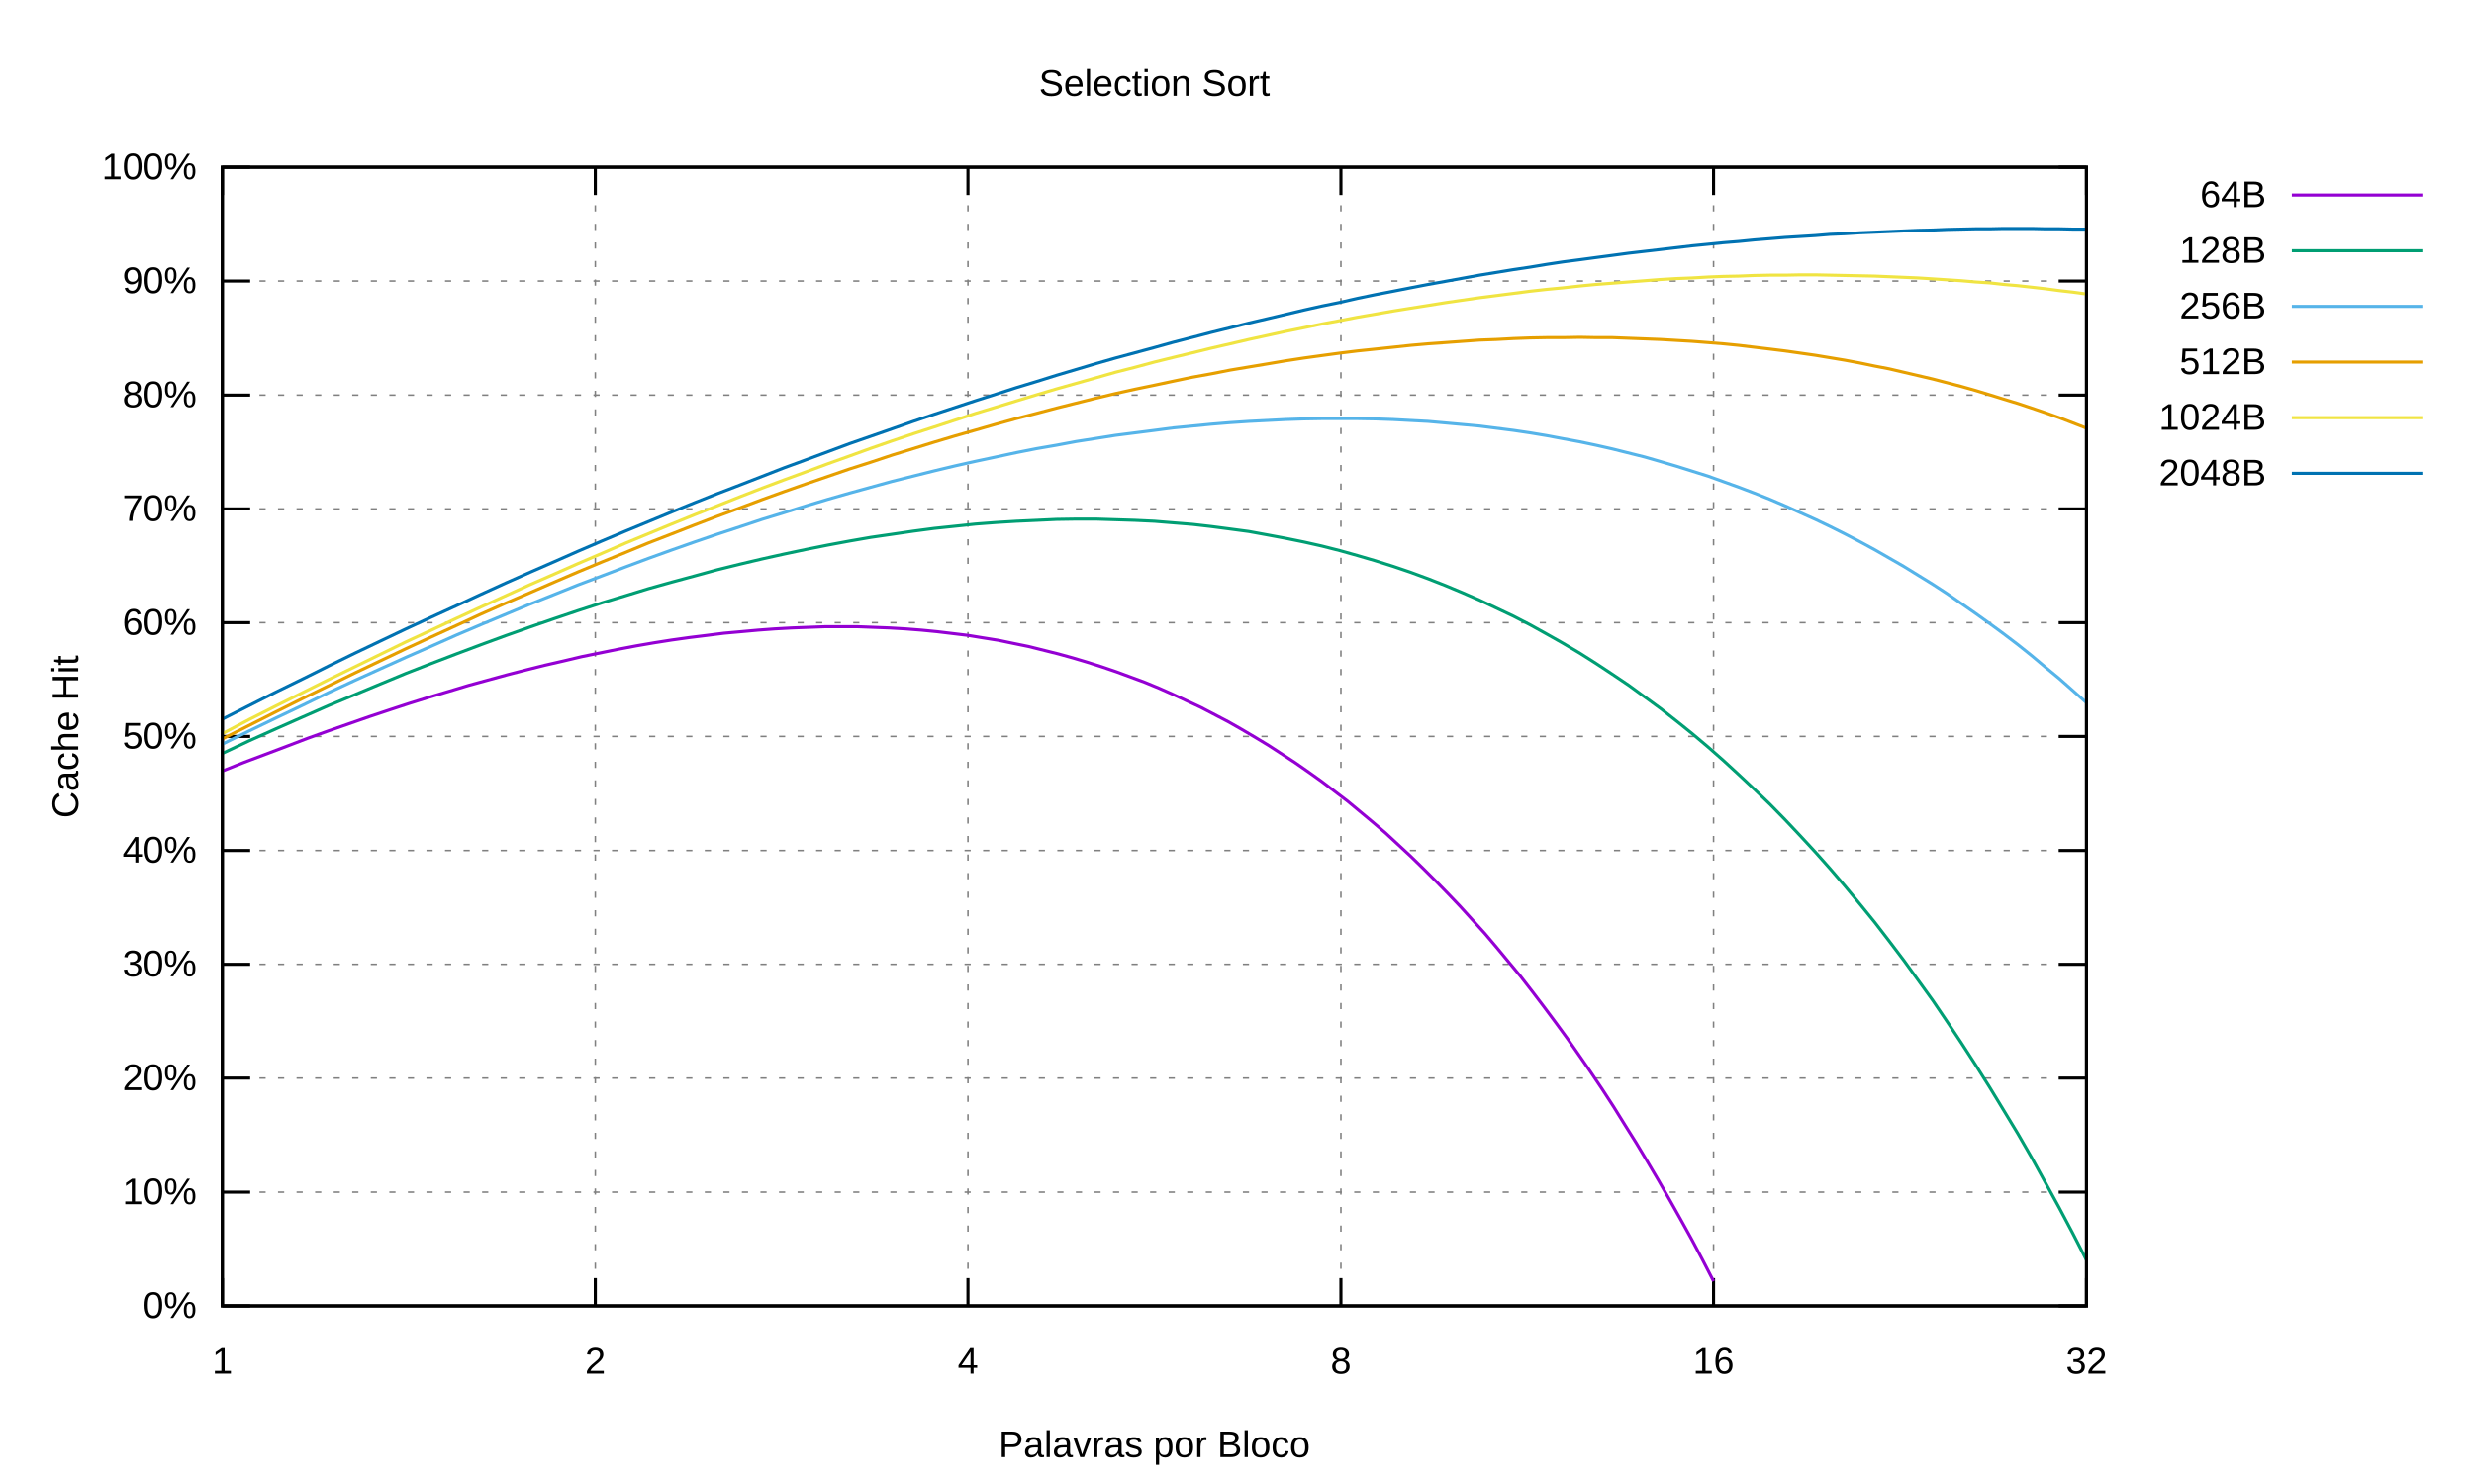
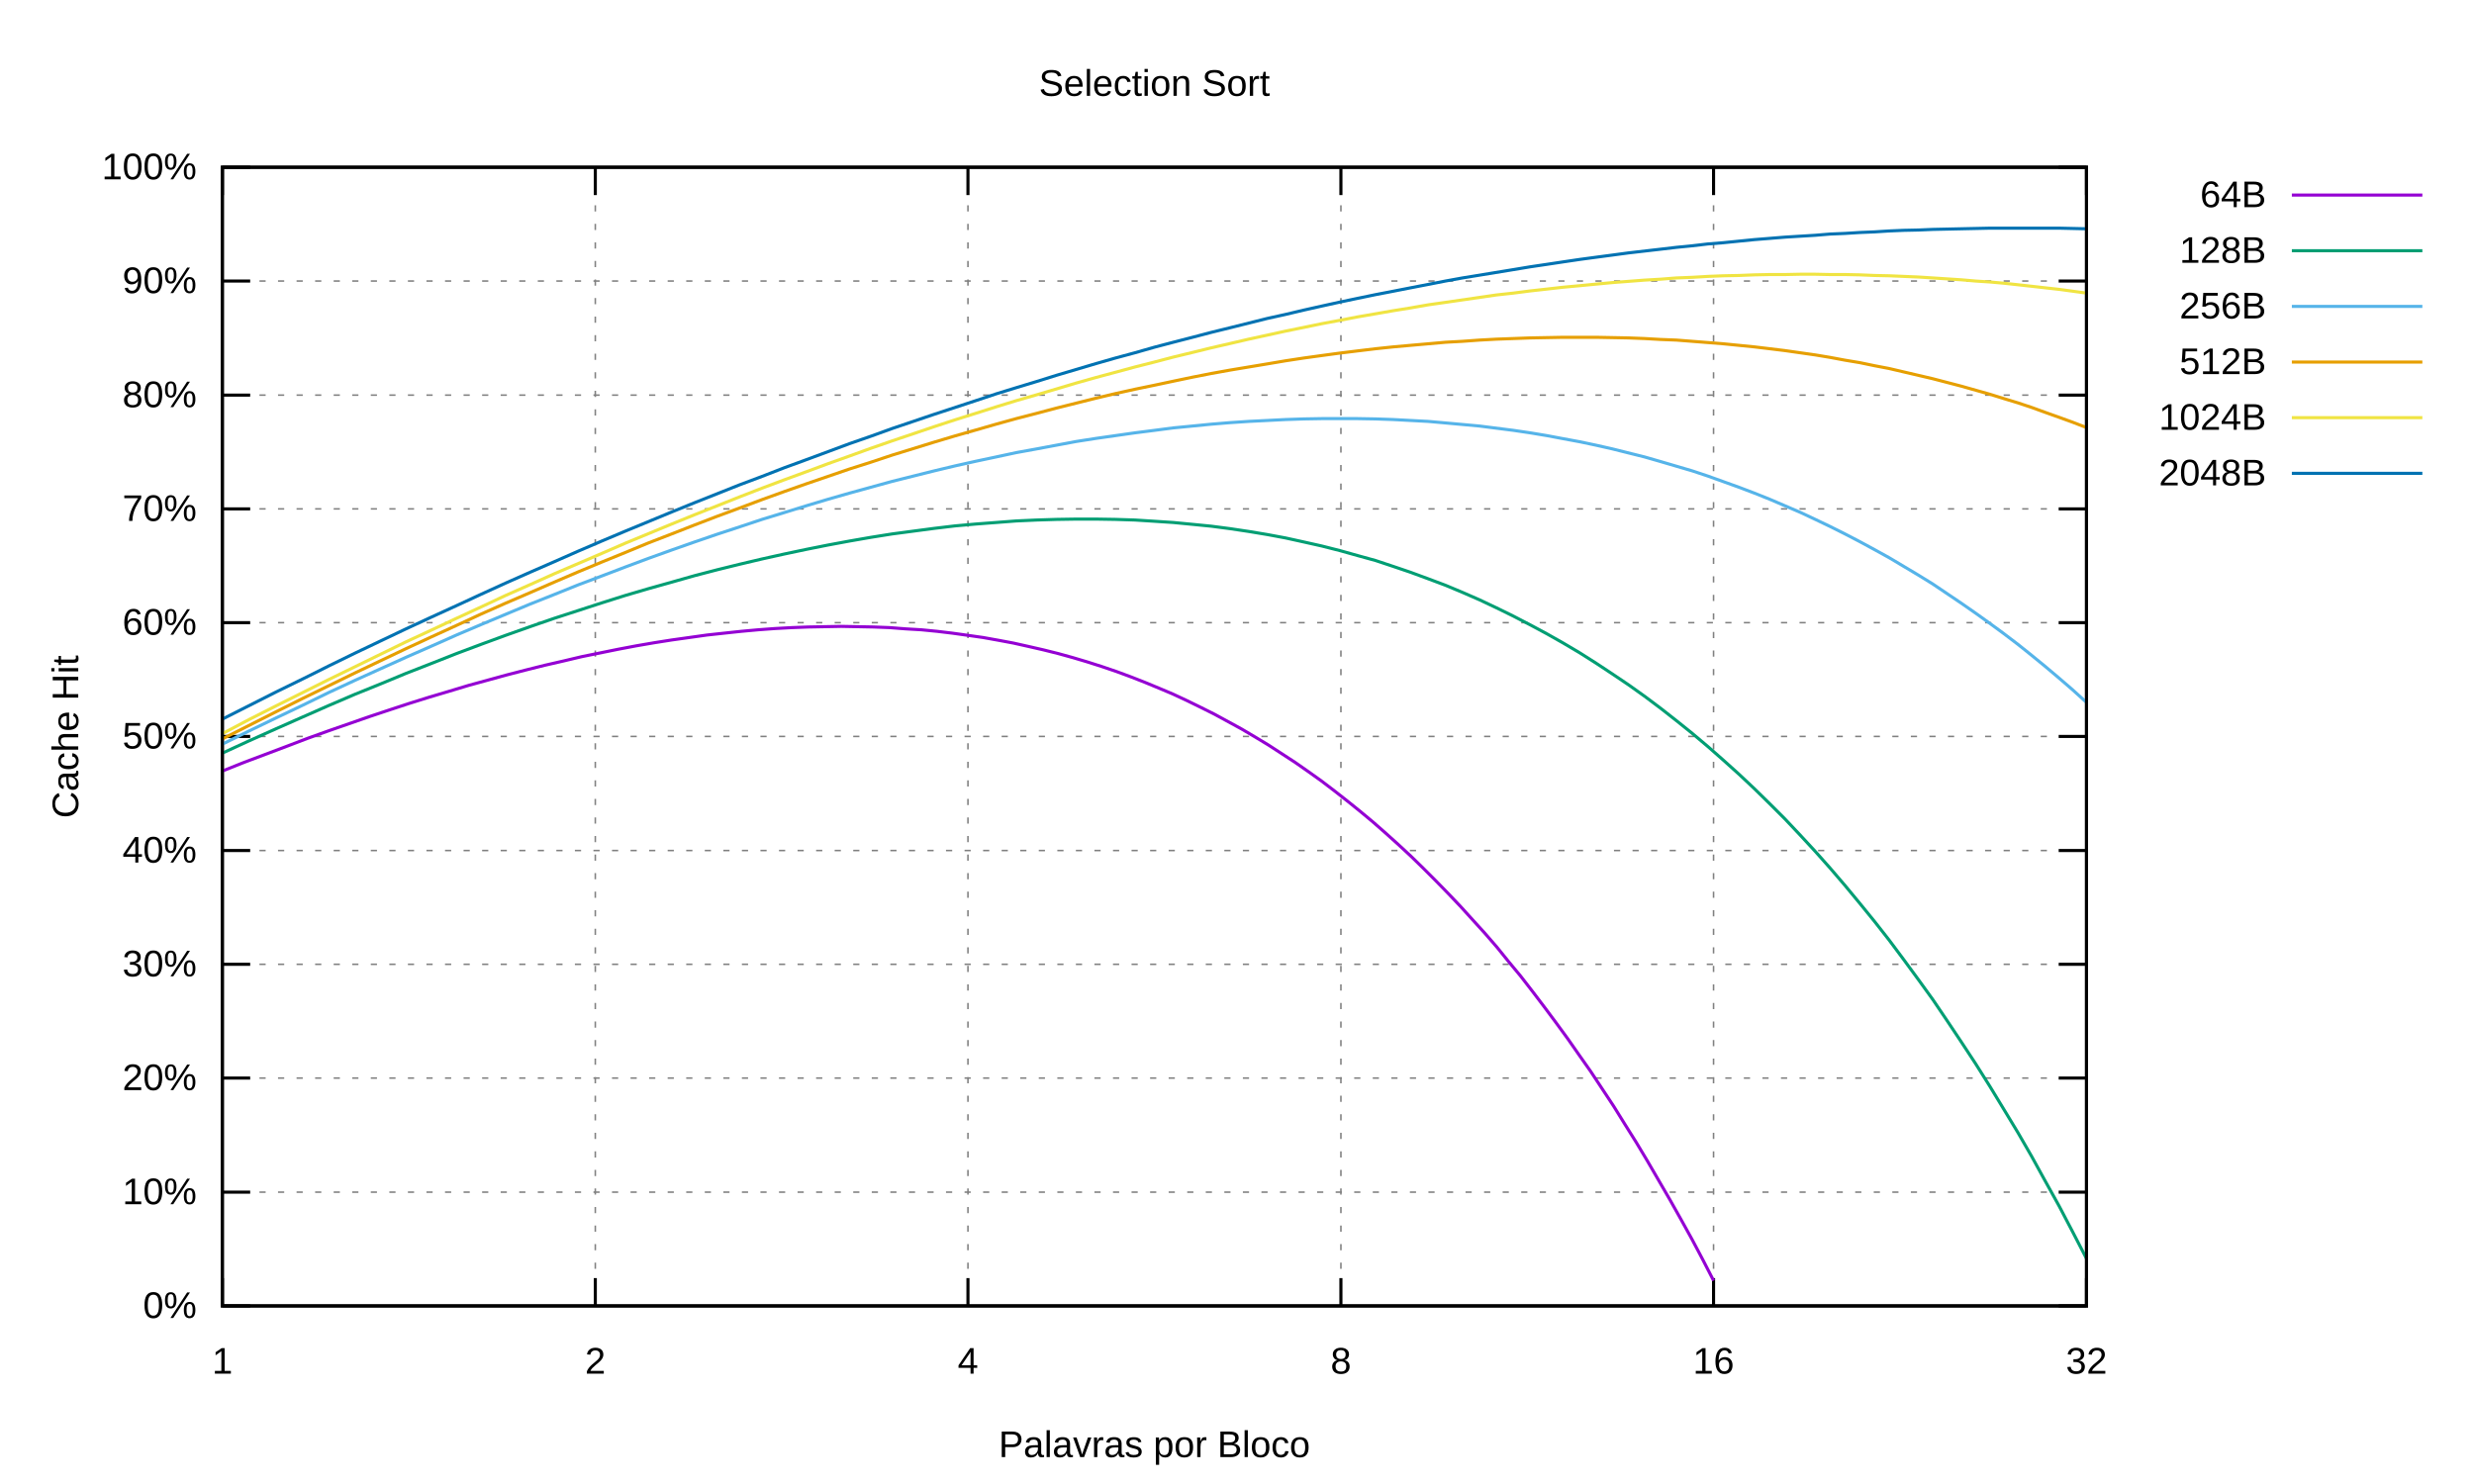
<svg xmlns="http://www.w3.org/2000/svg" xmlns:xlink="http://www.w3.org/1999/xlink" width="800" height="480" viewBox="0 0 800 480">
  <g id="gnuplot_canvas">
    <rect x="0" y="0" width="800" height="480" fill="none" />
    <defs>
      <circle id="gpDot" r="0.5" stroke-width="0.5" stroke="currentColor" />
      <path id="gpPt0" stroke-width="0.222" stroke="currentColor" d="M-1,0 h2 M0,-1 v2" />
      <path id="gpPt1" stroke-width="0.222" stroke="currentColor" d="M-1,-1 L1,1 M1,-1 L-1,1" />
      <path id="gpPt2" stroke-width="0.222" stroke="currentColor" d="M-1,0 L1,0 M0,-1 L0,1 M-1,-1 L1,1 M-1,1 L1,-1" />
      <rect id="gpPt3" stroke-width="0.222" stroke="currentColor" x="-1" y="-1" width="2" height="2" />
      <rect id="gpPt4" stroke-width="0.222" stroke="currentColor" fill="currentColor" x="-1" y="-1" width="2" height="2" />
      <circle id="gpPt5" stroke-width="0.222" stroke="currentColor" cx="0" cy="0" r="1" />
      <use xlink:href="#gpPt5" id="gpPt6" fill="currentColor" stroke="none" />
      <path id="gpPt7" stroke-width="0.222" stroke="currentColor" d="M0,-1.33 L-1.33,0.67 L1.33,0.67 z" />
      <use xlink:href="#gpPt7" id="gpPt8" fill="currentColor" stroke="none" />
      <use xlink:href="#gpPt7" id="gpPt9" stroke="currentColor" transform="rotate(180)" />
      <use xlink:href="#gpPt9" id="gpPt10" fill="currentColor" stroke="none" />
      <use xlink:href="#gpPt3" id="gpPt11" stroke="currentColor" transform="rotate(45)" />
      <use xlink:href="#gpPt11" id="gpPt12" fill="currentColor" stroke="none" />
      <path id="gpPt13" stroke-width="0.222" stroke="currentColor" d="M0,1.330 L1.265,0.411 L0.782,-1.067 L-0.782,-1.076 L-1.265,0.411 z" />
      <use xlink:href="#gpPt13" id="gpPt14" fill="currentColor" stroke="none" />
      <filter id="textbox" filterUnits="objectBoundingBox" x="0" y="0" height="1" width="1">
        <feFlood flood-color="white" flood-opacity="1" result="bgnd" />
        <feComposite in="SourceGraphic" in2="bgnd" operator="atop" />
      </filter>
      <filter id="greybox" filterUnits="objectBoundingBox" x="0" y="0" height="1" width="1">
        <feFlood flood-color="lightgrey" flood-opacity="1" result="grey" />
        <feComposite in="SourceGraphic" in2="grey" operator="atop" />
      </filter>
    </defs>
    <g fill="none" color="white" stroke="black" stroke-width="1.00" stroke-linecap="butt" stroke-linejoin="miter">
</g>
    <g fill="none" color="black" stroke="currentColor" stroke-width="1.00" stroke-linecap="butt" stroke-linejoin="miter">
</g>
    <g fill="none" color="black" stroke="black" stroke-width="0.50" stroke-linecap="butt" stroke-linejoin="miter">
</g>
    <g fill="none" color="gray" stroke="currentColor" stroke-width="0.50" stroke-linecap="butt" stroke-linejoin="miter">
      <path stroke="gray" stroke-dasharray="2,4" class="gridline" d="M71.9,422.4 L674.7,422.4  " />
    </g>
    <g fill="none" color="gray" stroke="gray" stroke-width="1.00" stroke-linecap="butt" stroke-linejoin="miter">
</g>
    <g fill="none" color="black" stroke="currentColor" stroke-width="1.00" stroke-linecap="butt" stroke-linejoin="miter">
      <path stroke="black" d="M71.9,422.4 L80.9,422.4 M674.7,422.4 L665.7,422.4  " />
      <g transform="translate(63.6,426.3)" stroke="none" fill="black" font-family="Arial" font-size="12.00" text-anchor="end">
        <text>
          <tspan font-family="Arial">0%</tspan>
        </text>
      </g>
    </g>
    <g fill="none" color="black" stroke="currentColor" stroke-width="1.00" stroke-linecap="butt" stroke-linejoin="miter">
</g>
    <g fill="none" color="black" stroke="black" stroke-width="0.50" stroke-linecap="butt" stroke-linejoin="miter">
</g>
    <g fill="none" color="gray" stroke="currentColor" stroke-width="0.50" stroke-linecap="butt" stroke-linejoin="miter">
      <path stroke="gray" stroke-dasharray="2,4" class="gridline" d="M71.9,385.6 L674.7,385.6  " />
    </g>
    <g fill="none" color="gray" stroke="gray" stroke-width="1.00" stroke-linecap="butt" stroke-linejoin="miter">
</g>
    <g fill="none" color="black" stroke="currentColor" stroke-width="1.00" stroke-linecap="butt" stroke-linejoin="miter">
      <path stroke="black" d="M71.9,385.6 L80.9,385.6 M674.7,385.6 L665.7,385.6  " />
      <g transform="translate(63.6,389.5)" stroke="none" fill="black" font-family="Arial" font-size="12.00" text-anchor="end">
        <text>
          <tspan font-family="Arial">10%</tspan>
        </text>
      </g>
    </g>
    <g fill="none" color="black" stroke="currentColor" stroke-width="1.00" stroke-linecap="butt" stroke-linejoin="miter">
</g>
    <g fill="none" color="black" stroke="black" stroke-width="0.50" stroke-linecap="butt" stroke-linejoin="miter">
</g>
    <g fill="none" color="gray" stroke="currentColor" stroke-width="0.50" stroke-linecap="butt" stroke-linejoin="miter">
      <path stroke="gray" stroke-dasharray="2,4" class="gridline" d="M71.9,348.7 L674.7,348.7  " />
    </g>
    <g fill="none" color="gray" stroke="gray" stroke-width="1.00" stroke-linecap="butt" stroke-linejoin="miter">
</g>
    <g fill="none" color="black" stroke="currentColor" stroke-width="1.00" stroke-linecap="butt" stroke-linejoin="miter">
      <path stroke="black" d="M71.9,348.7 L80.9,348.7 M674.7,348.7 L665.7,348.7  " />
      <g transform="translate(63.6,352.6)" stroke="none" fill="black" font-family="Arial" font-size="12.00" text-anchor="end">
        <text>
          <tspan font-family="Arial">20%</tspan>
        </text>
      </g>
    </g>
    <g fill="none" color="black" stroke="currentColor" stroke-width="1.00" stroke-linecap="butt" stroke-linejoin="miter">
</g>
    <g fill="none" color="black" stroke="black" stroke-width="0.50" stroke-linecap="butt" stroke-linejoin="miter">
</g>
    <g fill="none" color="gray" stroke="currentColor" stroke-width="0.50" stroke-linecap="butt" stroke-linejoin="miter">
      <path stroke="gray" stroke-dasharray="2,4" class="gridline" d="M71.9,311.9 L674.7,311.9  " />
    </g>
    <g fill="none" color="gray" stroke="gray" stroke-width="1.00" stroke-linecap="butt" stroke-linejoin="miter">
</g>
    <g fill="none" color="black" stroke="currentColor" stroke-width="1.00" stroke-linecap="butt" stroke-linejoin="miter">
      <path stroke="black" d="M71.9,311.9 L80.9,311.9 M674.7,311.9 L665.7,311.9  " />
      <g transform="translate(63.6,315.8)" stroke="none" fill="black" font-family="Arial" font-size="12.00" text-anchor="end">
        <text>
          <tspan font-family="Arial">30%</tspan>
        </text>
      </g>
    </g>
    <g fill="none" color="black" stroke="currentColor" stroke-width="1.00" stroke-linecap="butt" stroke-linejoin="miter">
</g>
    <g fill="none" color="black" stroke="black" stroke-width="0.50" stroke-linecap="butt" stroke-linejoin="miter">
</g>
    <g fill="none" color="gray" stroke="currentColor" stroke-width="0.50" stroke-linecap="butt" stroke-linejoin="miter">
      <path stroke="gray" stroke-dasharray="2,4" class="gridline" d="M71.9,275.1 L674.7,275.1  " />
    </g>
    <g fill="none" color="gray" stroke="gray" stroke-width="1.00" stroke-linecap="butt" stroke-linejoin="miter">
</g>
    <g fill="none" color="black" stroke="currentColor" stroke-width="1.00" stroke-linecap="butt" stroke-linejoin="miter">
      <path stroke="black" d="M71.9,275.1 L80.9,275.1 M674.7,275.1 L665.7,275.1  " />
      <g transform="translate(63.6,279.0)" stroke="none" fill="black" font-family="Arial" font-size="12.00" text-anchor="end">
        <text>
          <tspan font-family="Arial">40%</tspan>
        </text>
      </g>
    </g>
    <g fill="none" color="black" stroke="currentColor" stroke-width="1.00" stroke-linecap="butt" stroke-linejoin="miter">
</g>
    <g fill="none" color="black" stroke="black" stroke-width="0.50" stroke-linecap="butt" stroke-linejoin="miter">
</g>
    <g fill="none" color="gray" stroke="currentColor" stroke-width="0.50" stroke-linecap="butt" stroke-linejoin="miter">
      <path stroke="gray" stroke-dasharray="2,4" class="gridline" d="M71.9,238.2 L674.7,238.2  " />
    </g>
    <g fill="none" color="gray" stroke="gray" stroke-width="1.00" stroke-linecap="butt" stroke-linejoin="miter">
</g>
    <g fill="none" color="black" stroke="currentColor" stroke-width="1.00" stroke-linecap="butt" stroke-linejoin="miter">
      <path stroke="black" d="M71.9,238.2 L80.9,238.2 M674.7,238.2 L665.7,238.2  " />
      <g transform="translate(63.6,242.1)" stroke="none" fill="black" font-family="Arial" font-size="12.00" text-anchor="end">
        <text>
          <tspan font-family="Arial">50%</tspan>
        </text>
      </g>
    </g>
    <g fill="none" color="black" stroke="currentColor" stroke-width="1.00" stroke-linecap="butt" stroke-linejoin="miter">
</g>
    <g fill="none" color="black" stroke="black" stroke-width="0.50" stroke-linecap="butt" stroke-linejoin="miter">
</g>
    <g fill="none" color="gray" stroke="currentColor" stroke-width="0.50" stroke-linecap="butt" stroke-linejoin="miter">
      <path stroke="gray" stroke-dasharray="2,4" class="gridline" d="M71.9,201.4 L674.7,201.4  " />
    </g>
    <g fill="none" color="gray" stroke="gray" stroke-width="1.00" stroke-linecap="butt" stroke-linejoin="miter">
</g>
    <g fill="none" color="black" stroke="currentColor" stroke-width="1.00" stroke-linecap="butt" stroke-linejoin="miter">
      <path stroke="black" d="M71.9,201.4 L80.9,201.4 M674.7,201.4 L665.7,201.4  " />
      <g transform="translate(63.6,205.3)" stroke="none" fill="black" font-family="Arial" font-size="12.00" text-anchor="end">
        <text>
          <tspan font-family="Arial">60%</tspan>
        </text>
      </g>
    </g>
    <g fill="none" color="black" stroke="currentColor" stroke-width="1.00" stroke-linecap="butt" stroke-linejoin="miter">
</g>
    <g fill="none" color="black" stroke="black" stroke-width="0.50" stroke-linecap="butt" stroke-linejoin="miter">
</g>
    <g fill="none" color="gray" stroke="currentColor" stroke-width="0.50" stroke-linecap="butt" stroke-linejoin="miter">
      <path stroke="gray" stroke-dasharray="2,4" class="gridline" d="M71.9,164.6 L674.7,164.6  " />
    </g>
    <g fill="none" color="gray" stroke="gray" stroke-width="1.00" stroke-linecap="butt" stroke-linejoin="miter">
</g>
    <g fill="none" color="black" stroke="currentColor" stroke-width="1.00" stroke-linecap="butt" stroke-linejoin="miter">
      <path stroke="black" d="M71.9,164.6 L80.9,164.6 M674.7,164.6 L665.7,164.6  " />
      <g transform="translate(63.6,168.5)" stroke="none" fill="black" font-family="Arial" font-size="12.00" text-anchor="end">
        <text>
          <tspan font-family="Arial">70%</tspan>
        </text>
      </g>
    </g>
    <g fill="none" color="black" stroke="currentColor" stroke-width="1.00" stroke-linecap="butt" stroke-linejoin="miter">
</g>
    <g fill="none" color="black" stroke="black" stroke-width="0.50" stroke-linecap="butt" stroke-linejoin="miter">
</g>
    <g fill="none" color="gray" stroke="currentColor" stroke-width="0.50" stroke-linecap="butt" stroke-linejoin="miter">
      <path stroke="gray" stroke-dasharray="2,4" class="gridline" d="M71.9,127.8 L674.7,127.8  " />
    </g>
    <g fill="none" color="gray" stroke="gray" stroke-width="1.00" stroke-linecap="butt" stroke-linejoin="miter">
</g>
    <g fill="none" color="black" stroke="currentColor" stroke-width="1.00" stroke-linecap="butt" stroke-linejoin="miter">
      <path stroke="black" d="M71.9,127.8 L80.9,127.8 M674.7,127.8 L665.7,127.8  " />
      <g transform="translate(63.6,131.7)" stroke="none" fill="black" font-family="Arial" font-size="12.00" text-anchor="end">
        <text>
          <tspan font-family="Arial">80%</tspan>
        </text>
      </g>
    </g>
    <g fill="none" color="black" stroke="currentColor" stroke-width="1.00" stroke-linecap="butt" stroke-linejoin="miter">
</g>
    <g fill="none" color="black" stroke="black" stroke-width="0.50" stroke-linecap="butt" stroke-linejoin="miter">
</g>
    <g fill="none" color="gray" stroke="currentColor" stroke-width="0.50" stroke-linecap="butt" stroke-linejoin="miter">
      <path stroke="gray" stroke-dasharray="2,4" class="gridline" d="M71.9,90.9 L674.7,90.9  " />
    </g>
    <g fill="none" color="gray" stroke="gray" stroke-width="1.00" stroke-linecap="butt" stroke-linejoin="miter">
</g>
    <g fill="none" color="black" stroke="currentColor" stroke-width="1.00" stroke-linecap="butt" stroke-linejoin="miter">
      <path stroke="black" d="M71.9,90.9 L80.9,90.9 M674.7,90.9 L665.7,90.9  " />
      <g transform="translate(63.6,94.8)" stroke="none" fill="black" font-family="Arial" font-size="12.00" text-anchor="end">
        <text>
          <tspan font-family="Arial">90%</tspan>
        </text>
      </g>
    </g>
    <g fill="none" color="black" stroke="currentColor" stroke-width="1.00" stroke-linecap="butt" stroke-linejoin="miter">
</g>
    <g fill="none" color="black" stroke="black" stroke-width="0.50" stroke-linecap="butt" stroke-linejoin="miter">
</g>
    <g fill="none" color="gray" stroke="currentColor" stroke-width="0.50" stroke-linecap="butt" stroke-linejoin="miter">
      <path stroke="gray" stroke-dasharray="2,4" class="gridline" d="M71.9,54.1 L674.7,54.1  " />
    </g>
    <g fill="none" color="gray" stroke="gray" stroke-width="1.00" stroke-linecap="butt" stroke-linejoin="miter">
</g>
    <g fill="none" color="black" stroke="currentColor" stroke-width="1.00" stroke-linecap="butt" stroke-linejoin="miter">
      <path stroke="black" d="M71.9,54.1 L80.9,54.1 M674.7,54.1 L665.7,54.1  " />
      <g transform="translate(63.6,58.0)" stroke="none" fill="black" font-family="Arial" font-size="12.00" text-anchor="end">
        <text>
          <tspan font-family="Arial">100%</tspan>
        </text>
      </g>
    </g>
    <g fill="none" color="black" stroke="currentColor" stroke-width="1.00" stroke-linecap="butt" stroke-linejoin="miter">
</g>
    <g fill="none" color="black" stroke="black" stroke-width="0.50" stroke-linecap="butt" stroke-linejoin="miter">
</g>
    <g fill="none" color="gray" stroke="currentColor" stroke-width="0.50" stroke-linecap="butt" stroke-linejoin="miter">
      <path stroke="gray" stroke-dasharray="2,4" class="gridline" d="M71.9,422.4 L71.9,54.1  " />
    </g>
    <g fill="none" color="gray" stroke="gray" stroke-width="1.00" stroke-linecap="butt" stroke-linejoin="miter">
</g>
    <g fill="none" color="black" stroke="currentColor" stroke-width="1.00" stroke-linecap="butt" stroke-linejoin="miter">
      <path stroke="black" d="M71.9,422.4 L71.9,413.4 M71.9,54.1 L71.9,63.1  " />
      <g transform="translate(71.9,444.3)" stroke="none" fill="black" font-family="Arial" font-size="12.00" text-anchor="middle">
        <text>
          <tspan font-family="Arial"> 1</tspan>
        </text>
      </g>
    </g>
    <g fill="none" color="black" stroke="currentColor" stroke-width="1.00" stroke-linecap="butt" stroke-linejoin="miter">
</g>
    <g fill="none" color="black" stroke="black" stroke-width="0.50" stroke-linecap="butt" stroke-linejoin="miter">
</g>
    <g fill="none" color="gray" stroke="currentColor" stroke-width="0.50" stroke-linecap="butt" stroke-linejoin="miter">
      <path stroke="gray" stroke-dasharray="2,4" class="gridline" d="M192.5,422.4 L192.5,54.1  " />
    </g>
    <g fill="none" color="gray" stroke="gray" stroke-width="1.00" stroke-linecap="butt" stroke-linejoin="miter">
</g>
    <g fill="none" color="black" stroke="currentColor" stroke-width="1.00" stroke-linecap="butt" stroke-linejoin="miter">
      <path stroke="black" d="M192.5,422.4 L192.5,413.4 M192.5,54.1 L192.5,63.1  " />
      <g transform="translate(192.5,444.3)" stroke="none" fill="black" font-family="Arial" font-size="12.00" text-anchor="middle">
        <text>
          <tspan font-family="Arial"> 2</tspan>
        </text>
      </g>
    </g>
    <g fill="none" color="black" stroke="currentColor" stroke-width="1.00" stroke-linecap="butt" stroke-linejoin="miter">
</g>
    <g fill="none" color="black" stroke="black" stroke-width="0.50" stroke-linecap="butt" stroke-linejoin="miter">
</g>
    <g fill="none" color="gray" stroke="currentColor" stroke-width="0.50" stroke-linecap="butt" stroke-linejoin="miter">
      <path stroke="gray" stroke-dasharray="2,4" class="gridline" d="M313.0,422.4 L313.0,54.1  " />
    </g>
    <g fill="none" color="gray" stroke="gray" stroke-width="1.00" stroke-linecap="butt" stroke-linejoin="miter">
</g>
    <g fill="none" color="black" stroke="currentColor" stroke-width="1.00" stroke-linecap="butt" stroke-linejoin="miter">
      <path stroke="black" d="M313.0,422.4 L313.0,413.4 M313.0,54.1 L313.0,63.1  " />
      <g transform="translate(313.0,444.3)" stroke="none" fill="black" font-family="Arial" font-size="12.00" text-anchor="middle">
        <text>
          <tspan font-family="Arial"> 4</tspan>
        </text>
      </g>
    </g>
    <g fill="none" color="black" stroke="currentColor" stroke-width="1.00" stroke-linecap="butt" stroke-linejoin="miter">
</g>
    <g fill="none" color="black" stroke="black" stroke-width="0.50" stroke-linecap="butt" stroke-linejoin="miter">
</g>
    <g fill="none" color="gray" stroke="currentColor" stroke-width="0.50" stroke-linecap="butt" stroke-linejoin="miter">
      <path stroke="gray" stroke-dasharray="2,4" class="gridline" d="M433.6,422.4 L433.6,54.1  " />
    </g>
    <g fill="none" color="gray" stroke="gray" stroke-width="1.00" stroke-linecap="butt" stroke-linejoin="miter">
</g>
    <g fill="none" color="black" stroke="currentColor" stroke-width="1.00" stroke-linecap="butt" stroke-linejoin="miter">
      <path stroke="black" d="M433.6,422.4 L433.6,413.4 M433.6,54.1 L433.6,63.1  " />
      <g transform="translate(433.6,444.3)" stroke="none" fill="black" font-family="Arial" font-size="12.00" text-anchor="middle">
        <text>
          <tspan font-family="Arial"> 8</tspan>
        </text>
      </g>
    </g>
    <g fill="none" color="black" stroke="currentColor" stroke-width="1.00" stroke-linecap="butt" stroke-linejoin="miter">
</g>
    <g fill="none" color="black" stroke="black" stroke-width="0.50" stroke-linecap="butt" stroke-linejoin="miter">
</g>
    <g fill="none" color="gray" stroke="currentColor" stroke-width="0.50" stroke-linecap="butt" stroke-linejoin="miter">
      <path stroke="gray" stroke-dasharray="2,4" class="gridline" d="M554.1,422.4 L554.1,54.1  " />
    </g>
    <g fill="none" color="gray" stroke="gray" stroke-width="1.00" stroke-linecap="butt" stroke-linejoin="miter">
</g>
    <g fill="none" color="black" stroke="currentColor" stroke-width="1.00" stroke-linecap="butt" stroke-linejoin="miter">
      <path stroke="black" d="M554.1,422.4 L554.1,413.4 M554.1,54.1 L554.1,63.1  " />
      <g transform="translate(554.1,444.3)" stroke="none" fill="black" font-family="Arial" font-size="12.00" text-anchor="middle">
        <text>
          <tspan font-family="Arial"> 16</tspan>
        </text>
      </g>
    </g>
    <g fill="none" color="black" stroke="currentColor" stroke-width="1.00" stroke-linecap="butt" stroke-linejoin="miter">
</g>
    <g fill="none" color="black" stroke="black" stroke-width="0.50" stroke-linecap="butt" stroke-linejoin="miter">
</g>
    <g fill="none" color="gray" stroke="currentColor" stroke-width="0.50" stroke-linecap="butt" stroke-linejoin="miter">
      <path stroke="gray" stroke-dasharray="2,4" class="gridline" d="M674.7,422.4 L674.7,54.1  " />
    </g>
    <g fill="none" color="gray" stroke="gray" stroke-width="1.00" stroke-linecap="butt" stroke-linejoin="miter">
</g>
    <g fill="none" color="black" stroke="currentColor" stroke-width="1.00" stroke-linecap="butt" stroke-linejoin="miter">
      <path stroke="black" d="M674.7,422.4 L674.7,413.4 M674.7,54.1 L674.7,63.1  " />
      <g transform="translate(674.7,444.3)" stroke="none" fill="black" font-family="Arial" font-size="12.00" text-anchor="middle">
        <text>
          <tspan font-family="Arial"> 32</tspan>
        </text>
      </g>
    </g>
    <g fill="none" color="black" stroke="currentColor" stroke-width="1.00" stroke-linecap="butt" stroke-linejoin="miter">
</g>
    <g fill="none" color="black" stroke="currentColor" stroke-width="1.00" stroke-linecap="butt" stroke-linejoin="miter">
      <path stroke="black" d="M71.9,54.1 L71.9,422.4 L674.7,422.4 L674.7,54.1 L71.9,54.1 Z  " />
    </g>
    <g fill="none" color="black" stroke="currentColor" stroke-width="1.00" stroke-linecap="butt" stroke-linejoin="miter">
      <g transform="translate(25.3,238.3) rotate(270)" stroke="none" fill="black" font-family="Arial" font-size="12.00" text-anchor="middle">
        <text>
          <tspan font-family="Arial">Cache Hit</tspan>
        </text>
      </g>
    </g>
    <g fill="none" color="black" stroke="currentColor" stroke-width="1.00" stroke-linecap="butt" stroke-linejoin="miter">
      <g transform="translate(373.3,471.3)" stroke="none" fill="black" font-family="Arial" font-size="12.00" text-anchor="middle">
        <text>
          <tspan font-family="Arial">Palavras por Bloco</tspan>
        </text>
      </g>
    </g>
    <g fill="none" color="black" stroke="currentColor" stroke-width="1.00" stroke-linecap="butt" stroke-linejoin="miter">
      <g transform="translate(373.3,31.0)" stroke="none" fill="black" font-family="Arial" font-size="12.00" text-anchor="middle">
        <text>
          <tspan font-family="Arial">Selection Sort</tspan>
        </text>
      </g>
    </g>
    <g fill="none" color="black" stroke="currentColor" stroke-width="1.00" stroke-linecap="butt" stroke-linejoin="miter">
</g>
    <g id="gnuplot_plot_1">
      <g fill="none" color="black" stroke="currentColor" stroke-width="1.00" stroke-linecap="butt" stroke-linejoin="miter">
        <g transform="translate(732.8,67.0)" stroke="none" fill="black" font-family="Arial" font-size="12.00" text-anchor="end">
          <text>
            <tspan font-family="Arial">64B</tspan>
          </text>
        </g>
      </g>
      <g fill="none" color="black" stroke="currentColor" stroke-width="1.00" stroke-linecap="butt" stroke-linejoin="miter">
-         <path stroke="rgb(148,   0, 211)" d="M741.1,63.1 L783.3,63.1 M71.9,249.4 L78.9,246.6 L85.8,244.0 L92.7,241.4 L99.5,238.8 L106.2,236.4   L112.8,234.1 L119.4,231.8 L126.0,229.6 L132.4,227.5 L138.8,225.5 L145.2,223.6 L151.5,221.7 L157.7,220.0   L163.9,218.3 L170.1,216.7 L176.1,215.2 L182.2,213.8 L188.1,212.4 L194.0,211.2 L199.9,210.0 L205.7,208.9   L211.5,207.9 L217.2,207.0 L222.9,206.2 L228.6,205.5 L234.1,204.8 L239.7,204.3 L245.2,203.8 L250.6,203.4   L256.1,203.1 L261.4,202.9 L266.8,202.7 L272.0,202.7 L277.3,202.7 L282.5,202.9 L287.7,203.1 L292.8,203.4   L297.9,203.8 L303.0,204.3 L308.0,204.9 L313.0,205.5 L317.9,206.3 L322.9,207.1 L327.7,208.1 L332.6,209.1   L337.4,210.3 L342.2,211.5 L346.9,212.8 L351.6,214.2 L356.3,215.7 L361.0,217.3 L365.6,219.0 L370.2,220.7   L374.8,222.6 L379.3,224.6 L383.8,226.7 L388.3,228.8 L392.7,231.1 L397.1,233.4 L401.5,235.9 L405.9,238.5   L410.2,241.1 L414.5,243.9 L418.8,246.7 L423.1,249.7 L427.3,252.7 L431.5,255.9 L435.7,259.1 L439.8,262.5   L444.0,266.0 L448.1,269.5 L452.1,273.2 L456.2,277.0 L460.2,280.9 L464.2,284.9 L468.2,289.0 L472.2,293.2   L476.1,297.5 L480.1,301.9 L484.0,306.5 L487.8,311.1 L491.7,315.8 L495.5,320.7 L499.3,325.7 L503.1,330.8   L506.9,336.0 L510.6,341.3 L514.4,346.8 L518.1,352.3 L521.8,358.0 L525.4,363.8 L529.1,369.7 L532.7,375.7   L536.3,381.8 L539.9,388.1 L543.5,394.5 L547.1,401.0 L550.6,407.6 L554.1,414.4  " />
+         <path stroke="rgb(148,   0, 211)" d="M741.1,63.1 L783.3,63.1 M71.9,249.4 L78.9,246.6 L85.8,244.0 L92.7,241.4 L99.5,238.8 L106.2,236.4   L112.8,234.1 L119.4,231.8 L126.0,229.6 L132.4,227.5 L138.8,225.5 L145.2,223.6 L151.5,221.7 L157.7,220.0   L163.9,218.3 L170.1,216.7 L176.1,215.2 L182.2,213.8 L188.1,212.4 L194.0,211.2 L199.9,210.0 L205.7,208.9   L211.5,207.9 L217.2,207.0 L222.9,206.2 L228.6,205.4 L234.1,204.8 L239.7,204.2 L245.2,203.7 L250.6,203.3   L256.1,203.0 L261.4,202.8 L266.8,202.7 L272.0,202.6 L277.3,202.7 L282.5,202.8 L287.7,203.0 L292.8,203.4   L297.9,203.7 L303.0,204.2 L308.0,204.8 L313.0,205.5 L317.9,206.2 L322.9,207.1 L327.7,208.0 L332.6,209.1   L337.4,210.2 L342.2,211.4 L346.9,212.7 L351.6,214.1 L356.3,215.6 L361.0,217.2 L365.6,218.9 L370.2,220.7   L374.8,222.6 L379.3,224.5 L383.8,226.6 L388.3,228.8 L392.7,231.0 L397.1,233.4 L401.5,235.8 L405.9,238.4   L410.2,241.0 L414.5,243.8 L418.8,246.6 L423.1,249.6 L427.3,252.6 L431.5,255.8 L435.7,259.1 L439.8,262.4   L444.0,265.9 L448.1,269.5 L452.1,273.1 L456.2,276.9 L460.2,280.8 L464.2,284.8 L468.2,288.9 L472.2,293.1   L476.1,297.4 L480.1,301.8 L484.0,306.3 L487.8,311.0 L491.7,315.7 L495.5,320.6 L499.3,325.6 L503.1,330.7   L506.9,335.9 L510.6,341.2 L514.4,346.6 L518.1,352.2 L521.8,357.8 L525.4,363.6 L529.1,369.5 L532.7,375.5   L536.3,381.7 L539.9,387.9 L543.5,394.3 L547.1,400.8 L550.6,407.4 L554.1,414.2  " />
      </g>
    </g>
    <g id="gnuplot_plot_2">
      <g fill="none" color="black" stroke="currentColor" stroke-width="1.00" stroke-linecap="butt" stroke-linejoin="miter">
        <g transform="translate(732.8,85.0)" stroke="none" fill="black" font-family="Arial" font-size="12.00" text-anchor="end">
          <text>
            <tspan font-family="Arial">128B</tspan>
          </text>
        </g>
      </g>
      <g fill="none" color="black" stroke="currentColor" stroke-width="1.00" stroke-linecap="butt" stroke-linejoin="miter">
-         <path stroke="rgb(  0, 158, 115)" d="M741.1,81.1 L783.3,81.1 M71.9,243.7 L80.6,239.6 L89.3,235.7 L97.9,231.9 L106.3,228.2 L114.7,224.7   L123.1,221.2 L131.3,217.8 L139.5,214.6 L147.6,211.5 L155.6,208.5 L163.5,205.6 L171.4,202.8 L179.2,200.1   L186.9,197.5 L194.6,195.0 L202.2,192.7 L209.7,190.4 L217.2,188.3 L224.6,186.3 L231.9,184.3 L239.2,182.5   L246.4,180.8 L253.6,179.2 L260.7,177.7 L267.7,176.3 L274.7,175.0 L281.6,173.8 L288.5,172.8 L295.3,171.8   L302.1,170.9 L308.8,170.2 L315.5,169.5 L322.1,169.0 L328.6,168.6 L335.2,168.3 L341.6,168.0 L348.0,167.9   L354.4,167.9 L360.7,168.1 L367.0,168.3 L373.3,168.6 L379.4,169.1 L385.6,169.6 L391.7,170.3 L397.8,171.1   L403.8,171.9 L409.8,173.0 L415.7,174.1 L421.6,175.3 L427.4,176.6 L433.3,178.1 L439.0,179.7 L444.8,181.4   L450.5,183.2 L456.1,185.1 L461.8,187.2 L467.4,189.4 L472.9,191.7 L478.4,194.1 L483.9,196.7 L489.4,199.3   L494.8,202.1 L500.2,205.1 L505.5,208.1 L510.9,211.3 L516.1,214.6 L521.4,218.1 L526.6,221.6 L531.8,225.4   L537.0,229.2 L542.1,233.2 L547.2,237.3 L552.3,241.6 L557.3,246.0 L562.3,250.6 L567.3,255.3 L572.3,260.1   L577.2,265.1 L582.1,270.3 L587.0,275.6 L591.8,281.0 L596.6,286.6 L601.4,292.4 L606.2,298.3 L610.9,304.4   L615.6,310.6 L620.3,317.1 L625.0,323.6 L629.6,330.4 L634.2,337.3 L638.8,344.4 L643.4,351.7 L647.9,359.1   L652.5,366.7 L657.0,374.5 L661.4,382.5 L665.9,390.7 L670.3,399.0 L674.7,407.6  " />
+         <path stroke="rgb(  0, 158, 115)" d="M741.1,81.1 L783.3,81.1 M71.9,243.6 L80.6,239.6 L89.3,235.7 L97.9,231.9 L106.3,228.2 L114.7,224.6   L123.1,221.2 L131.3,217.8 L139.5,214.6 L147.6,211.4 L155.6,208.4 L163.5,205.5 L171.4,202.7 L179.2,200.0   L186.9,197.5 L194.6,195.0 L202.2,192.6 L209.7,190.4 L217.2,188.3 L224.6,186.2 L231.9,184.3 L239.2,182.5   L246.4,180.8 L253.6,179.2 L260.7,177.7 L267.7,176.3 L274.7,175.0 L281.6,173.8 L288.5,172.7 L295.3,171.8   L302.1,170.9 L308.8,170.1 L315.5,169.5 L322.1,169.0 L328.6,168.5 L335.2,168.2 L341.6,168.0 L348.0,167.9   L354.4,167.9 L360.7,168.0 L367.0,168.2 L373.3,168.6 L379.4,169.0 L385.6,169.6 L391.7,170.2 L397.8,171.0   L403.8,171.9 L409.8,172.9 L415.7,174.0 L421.6,175.3 L427.4,176.6 L433.3,178.1 L439.0,179.7 L444.8,181.3   L450.5,183.2 L456.1,185.1 L461.8,187.2 L467.4,189.3 L472.9,191.6 L478.4,194.0 L483.9,196.6 L489.4,199.3   L494.8,202.1 L500.2,205.0 L505.5,208.0 L510.9,211.2 L516.1,214.5 L521.4,218.0 L526.6,221.5 L531.8,225.2   L537.0,229.1 L542.1,233.1 L547.2,237.2 L552.3,241.5 L557.3,245.9 L562.3,250.4 L567.3,255.1 L572.3,260.0   L577.2,264.9 L582.1,270.1 L587.0,275.4 L591.8,280.8 L596.6,286.4 L601.4,292.2 L606.2,298.1 L610.9,304.1   L615.6,310.4 L620.3,316.8 L625.0,323.3 L629.6,330.1 L634.2,337.0 L638.8,344.0 L643.4,351.3 L647.9,358.7   L652.5,366.3 L657.0,374.1 L661.4,382.1 L665.9,390.2 L670.3,398.6 L674.7,407.1  " />
      </g>
    </g>
    <g id="gnuplot_plot_3">
      <g fill="none" color="black" stroke="currentColor" stroke-width="1.00" stroke-linecap="butt" stroke-linejoin="miter">
        <g transform="translate(732.8,103.0)" stroke="none" fill="black" font-family="Arial" font-size="12.00" text-anchor="end">
          <text>
            <tspan font-family="Arial">256B</tspan>
          </text>
        </g>
      </g>
      <g fill="none" color="black" stroke="currentColor" stroke-width="1.00" stroke-linecap="butt" stroke-linejoin="miter">
-         <path stroke="rgb( 86, 180, 233)" d="M741.1,99.1 L783.3,99.1 M71.9,240.7 L80.6,236.4 L89.3,232.2 L97.9,228.1 L106.3,224.0 L114.7,220.1   L123.1,216.3 L131.3,212.6 L139.5,209.0 L147.6,205.4 L155.6,202.0 L163.5,198.7 L171.4,195.4 L179.2,192.3   L186.9,189.2 L194.6,186.3 L202.2,183.4 L209.7,180.6 L217.2,177.9 L224.6,175.3 L231.9,172.8 L239.2,170.4   L246.4,168.0 L253.6,165.8 L260.7,163.6 L267.7,161.5 L274.7,159.5 L281.6,157.6 L288.5,155.7 L295.3,154.0   L302.1,152.3 L308.8,150.7 L315.5,149.2 L322.1,147.8 L328.6,146.4 L335.2,145.1 L341.6,144.0 L348.0,142.8   L354.4,141.8 L360.7,140.8 L367.0,140.0 L373.3,139.2 L379.4,138.4 L385.6,137.8 L391.7,137.2 L397.8,136.7   L403.8,136.3 L409.8,136.0 L415.7,135.7 L421.6,135.5 L427.4,135.4 L433.3,135.4 L439.0,135.4 L444.8,135.5   L450.5,135.7 L456.1,136.0 L461.8,136.3 L467.4,136.8 L472.9,137.3 L478.4,137.8 L483.9,138.5 L489.4,139.2   L494.8,140.0 L500.2,140.9 L505.5,141.9 L510.9,142.9 L516.1,144.0 L521.4,145.2 L526.6,146.5 L531.8,147.8   L537.0,149.3 L542.1,150.8 L547.2,152.4 L552.3,154.0 L557.3,155.8 L562.3,157.6 L567.3,159.5 L572.3,161.5   L577.2,163.6 L582.1,165.8 L587.0,168.0 L591.8,170.3 L596.6,172.7 L601.4,175.2 L606.2,177.8 L610.9,180.5   L615.6,183.2 L620.3,186.1 L625.0,189.0 L629.6,192.0 L634.2,195.2 L638.8,198.4 L643.4,201.7 L647.9,205.0   L652.5,208.5 L657.0,212.1 L661.4,215.8 L665.9,219.5 L670.3,223.4 L674.7,227.3  " />
+         <path stroke="rgb( 86, 180, 233)" d="M741.1,99.1 L783.3,99.1 M71.9,240.7 L80.6,236.4 L89.3,232.2 L97.9,228.1 L106.3,224.0 L114.7,220.1   L123.1,216.3 L131.3,212.6 L139.5,209.0 L147.6,205.4 L155.6,202.0 L163.5,198.7 L171.4,195.4 L179.2,192.3   L186.9,189.2 L194.6,186.3 L202.2,183.4 L209.7,180.6 L217.2,177.9 L224.6,175.3 L231.9,172.8 L239.2,170.4   L246.4,168.0 L253.6,165.8 L260.7,163.6 L267.7,161.5 L274.7,159.5 L281.6,157.6 L288.5,155.7 L295.3,154.0   L302.1,152.3 L308.8,150.7 L315.5,149.2 L322.1,147.8 L328.6,146.4 L335.2,145.2 L341.6,144.0 L348.0,142.8   L354.4,141.8 L360.7,140.9 L367.0,140.0 L373.3,139.2 L379.4,138.4 L385.6,137.8 L391.7,137.2 L397.8,136.7   L403.8,136.3 L409.8,136.0 L415.7,135.7 L421.6,135.5 L427.4,135.4 L433.3,135.4 L439.0,135.4 L444.8,135.5   L450.5,135.7 L456.1,136.0 L461.8,136.3 L467.4,136.8 L472.9,137.3 L478.4,137.8 L483.9,138.5 L489.4,139.2   L494.8,140.0 L500.2,140.9 L505.5,141.9 L510.9,142.9 L516.1,144.0 L521.4,145.2 L526.6,146.5 L531.8,147.8   L537.0,149.3 L542.1,150.8 L547.2,152.3 L552.3,154.0 L557.3,155.8 L562.3,157.6 L567.3,159.5 L572.3,161.5   L577.2,163.6 L582.1,165.7 L587.0,168.0 L591.8,170.3 L596.6,172.7 L601.4,175.2 L606.2,177.8 L610.9,180.4   L615.6,183.2 L620.3,186.0 L625.0,188.9 L629.6,192.0 L634.2,195.1 L638.8,198.3 L643.4,201.6 L647.9,204.9   L652.5,208.4 L657.0,212.0 L661.4,215.6 L665.9,219.4 L670.3,223.2 L674.7,227.2  " />
      </g>
    </g>
    <g id="gnuplot_plot_4">
      <g fill="none" color="black" stroke="currentColor" stroke-width="1.00" stroke-linecap="butt" stroke-linejoin="miter">
        <g transform="translate(732.8,121.0)" stroke="none" fill="black" font-family="Arial" font-size="12.00" text-anchor="end">
          <text>
            <tspan font-family="Arial">512B</tspan>
          </text>
        </g>
      </g>
      <g fill="none" color="black" stroke="currentColor" stroke-width="1.00" stroke-linecap="butt" stroke-linejoin="miter">
-         <path stroke="rgb(230, 159,   0)" d="M741.1,117.1 L783.3,117.1 M71.9,239.0 L80.6,234.6 L89.3,230.2 L97.9,225.9 L106.3,221.8 L114.7,217.7   L123.1,213.7 L131.3,209.8 L139.5,206.0 L147.6,202.3 L155.6,198.6 L163.5,195.1 L171.4,191.7 L179.2,188.3   L186.9,185.0 L194.6,181.8 L202.2,178.7 L209.7,175.6 L217.2,172.7 L224.6,169.8 L231.9,167.0 L239.2,164.3   L246.4,161.6 L253.6,159.0 L260.7,156.5 L267.7,154.1 L274.7,151.7 L281.6,149.5 L288.5,147.2 L295.3,145.1   L302.1,143.0 L308.8,141.0 L315.5,139.1 L322.1,137.2 L328.6,135.4 L335.2,133.7 L341.6,132.0 L348.0,130.4   L354.4,128.8 L360.7,127.3 L367.0,125.9 L373.3,124.6 L379.4,123.3 L385.6,122.0 L391.7,120.9 L397.8,119.7   L403.8,118.7 L409.8,117.7 L415.7,116.7 L421.6,115.8 L427.4,115.0 L433.3,114.2 L439.0,113.5 L444.8,112.9   L450.5,112.3 L456.1,111.7 L461.8,111.2 L467.4,110.8 L472.9,110.4 L478.4,110.0 L483.9,109.8 L489.4,109.5   L494.8,109.3 L500.2,109.2 L505.5,109.2 L510.9,109.1 L516.1,109.2 L521.4,109.2 L526.6,109.4 L531.8,109.6   L537.0,109.8 L542.1,110.1 L547.2,110.4 L552.3,110.8 L557.3,111.2 L562.3,111.7 L567.3,112.3 L572.3,112.9   L577.2,113.5 L582.1,114.2 L587.0,114.9 L591.8,115.7 L596.6,116.5 L601.4,117.4 L606.2,118.4 L610.9,119.3   L615.6,120.4 L620.3,121.5 L625.0,122.6 L629.6,123.8 L634.2,125.0 L638.8,126.3 L643.4,127.7 L647.9,129.1   L652.5,130.5 L657.0,132.0 L661.4,133.5 L665.9,135.1 L670.3,136.8 L674.7,138.5  " />
+         <path stroke="rgb(230, 159,   0)" d="M741.1,117.1 L783.3,117.1 M71.9,239.0 L80.6,234.6 L89.3,230.2 L97.9,225.9 L106.3,221.8 L114.7,217.7   L123.1,213.7 L131.3,209.8 L139.5,206.0 L147.6,202.3 L155.6,198.6 L163.5,195.1 L171.4,191.7 L179.2,188.3   L186.9,185.0 L194.6,181.8 L202.2,178.7 L209.7,175.6 L217.2,172.7 L224.6,169.8 L231.9,167.0 L239.2,164.3   L246.4,161.6 L253.6,159.0 L260.7,156.5 L267.7,154.1 L274.7,151.7 L281.6,149.5 L288.5,147.2 L295.3,145.1   L302.1,143.0 L308.8,141.0 L315.5,139.1 L322.1,137.2 L328.6,135.4 L335.2,133.7 L341.6,132.0 L348.0,130.4   L354.4,128.8 L360.7,127.3 L367.0,125.9 L373.3,124.6 L379.4,123.3 L385.6,122.0 L391.7,120.8 L397.8,119.7   L403.8,118.7 L409.8,117.7 L415.7,116.7 L421.6,115.8 L427.4,115.0 L433.3,114.2 L439.0,113.5 L444.8,112.8   L450.5,112.2 L456.1,111.7 L461.8,111.2 L467.4,110.7 L472.9,110.4 L478.4,110.0 L483.9,109.7 L489.4,109.5   L494.8,109.3 L500.2,109.2 L505.5,109.1 L510.9,109.1 L516.1,109.1 L521.4,109.2 L526.6,109.3 L531.8,109.5   L537.0,109.8 L542.1,110.0 L547.2,110.4 L552.3,110.8 L557.3,111.2 L562.3,111.7 L567.3,112.2 L572.3,112.8   L577.2,113.4 L582.1,114.1 L587.0,114.8 L591.8,115.6 L596.6,116.5 L601.4,117.3 L606.2,118.3 L610.9,119.2   L615.6,120.3 L620.3,121.4 L625.0,122.5 L629.6,123.7 L634.2,124.9 L638.8,126.2 L643.4,127.5 L647.9,128.9   L652.5,130.3 L657.0,131.8 L661.4,133.4 L665.9,135.0 L670.3,136.6 L674.7,138.3  " />
      </g>
    </g>
    <g id="gnuplot_plot_5">
      <g fill="none" color="black" stroke="currentColor" stroke-width="1.00" stroke-linecap="butt" stroke-linejoin="miter">
        <g transform="translate(732.8,139.0)" stroke="none" fill="black" font-family="Arial" font-size="12.00" text-anchor="end">
          <text>
            <tspan font-family="Arial">1024B</tspan>
          </text>
        </g>
      </g>
      <g fill="none" color="black" stroke="currentColor" stroke-width="1.00" stroke-linecap="butt" stroke-linejoin="miter">
-         <path stroke="rgb(240, 228,  66)" d="M741.1,135.1 L783.3,135.1 M71.9,237.3 L80.6,232.7 L89.3,228.3 L97.9,224.0 L106.3,219.8 L114.7,215.7   L123.1,211.6 L131.3,207.6 L139.5,203.8 L147.6,200.0 L155.6,196.3 L163.5,192.7 L171.4,189.1 L179.2,185.7   L186.9,182.3 L194.6,179.0 L202.2,175.7 L209.7,172.6 L217.2,169.5 L224.6,166.5 L231.9,163.6 L239.2,160.7   L246.4,157.9 L253.6,155.2 L260.7,152.6 L267.7,150.0 L274.7,147.5 L281.6,145.0 L288.5,142.6 L295.3,140.3   L302.1,138.1 L308.8,135.9 L315.5,133.7 L322.1,131.7 L328.6,129.7 L335.2,127.7 L341.6,125.8 L348.0,124.0   L354.4,122.2 L360.7,120.4 L367.0,118.8 L373.3,117.1 L379.4,115.6 L385.6,114.1 L391.7,112.6 L397.8,111.2   L403.8,109.8 L409.8,108.5 L415.7,107.2 L421.6,106.0 L427.4,104.8 L433.3,103.7 L439.0,102.6 L444.8,101.6   L450.5,100.6 L456.1,99.7 L461.8,98.8 L467.4,97.9 L472.9,97.1 L478.4,96.3 L483.9,95.6 L489.4,94.9   L494.8,94.2 L500.2,93.6 L505.5,93.1 L510.9,92.5 L516.1,92.0 L521.4,91.6 L526.6,91.2 L531.8,90.8   L537.0,90.4 L542.1,90.1 L547.2,89.9 L552.3,89.6 L557.3,89.4 L562.3,89.3 L567.3,89.1 L572.3,89.0   L577.2,89.0 L582.1,88.9 L587.0,88.9 L591.8,89.0 L596.6,89.1 L601.4,89.2 L606.2,89.3 L610.9,89.5   L615.6,89.7 L620.3,89.9 L625.0,90.2 L629.6,90.5 L634.2,90.8 L638.8,91.2 L643.4,91.5 L647.9,92.0   L652.5,92.4 L657.0,92.9 L661.4,93.4 L665.9,94.0 L670.3,94.5 L674.7,95.1  " />
+         <path stroke="rgb(240, 228,  66)" d="M741.1,135.1 L783.3,135.1 M71.9,237.3 L80.6,232.7 L89.3,228.3 L97.9,224.0 L106.3,219.8 L114.7,215.7   L123.1,211.6 L131.3,207.6 L139.5,203.8 L147.6,200.0 L155.6,196.3 L163.5,192.6 L171.4,189.1 L179.2,185.6   L186.9,182.3 L194.6,179.0 L202.2,175.7 L209.7,172.6 L217.2,169.5 L224.6,166.5 L231.9,163.6 L239.2,160.7   L246.4,157.9 L253.6,155.2 L260.7,152.6 L267.7,150.0 L274.7,147.5 L281.6,145.0 L288.5,142.6 L295.3,140.3   L302.1,138.0 L308.8,135.8 L315.5,133.7 L322.1,131.6 L328.6,129.6 L335.2,127.7 L341.6,125.8 L348.0,123.9   L354.4,122.1 L360.7,120.4 L367.0,118.7 L373.3,117.1 L379.4,115.5 L385.6,114.0 L391.7,112.5 L397.8,111.1   L403.8,109.7 L409.8,108.4 L415.7,107.1 L421.6,105.9 L427.4,104.7 L433.3,103.6 L439.0,102.5 L444.8,101.5   L450.5,100.5 L456.1,99.6 L461.8,98.6 L467.4,97.8 L472.9,97.0 L478.4,96.2 L483.9,95.4 L489.4,94.8   L494.8,94.1 L500.2,93.5 L505.5,92.9 L510.9,92.4 L516.1,91.9 L521.4,91.4 L526.6,91.0 L531.8,90.6   L537.0,90.3 L542.1,89.9 L547.2,89.7 L552.3,89.4 L557.3,89.2 L562.3,89.1 L567.3,88.9 L572.3,88.8   L577.2,88.8 L582.1,88.7 L587.0,88.7 L591.8,88.8 L596.6,88.8 L601.4,88.9 L606.2,89.1 L610.9,89.2   L615.6,89.4 L620.3,89.6 L625.0,89.9 L629.6,90.2 L634.2,90.5 L638.8,90.9 L643.4,91.2 L647.9,91.6   L652.5,92.1 L657.0,92.6 L661.4,93.1 L665.9,93.6 L670.3,94.2 L674.7,94.8  " />
      </g>
    </g>
    <g id="gnuplot_plot_6">
      <g fill="none" color="black" stroke="currentColor" stroke-width="1.00" stroke-linecap="butt" stroke-linejoin="miter">
        <g transform="translate(732.8,157.0)" stroke="none" fill="black" font-family="Arial" font-size="12.00" text-anchor="end">
          <text>
            <tspan font-family="Arial">2048B</tspan>
          </text>
        </g>
      </g>
      <g fill="none" color="black" stroke="currentColor" stroke-width="1.00" stroke-linecap="butt" stroke-linejoin="miter">
-         <path stroke="rgb(  0, 114, 178)" d="M741.1,153.1 L783.3,153.1 M71.9,232.6 L80.6,228.2 L89.3,223.8 L97.9,219.6 L106.3,215.4 L114.7,211.3   L123.1,207.3 L131.3,203.4 L139.5,199.6 L147.6,195.9 L155.6,192.2 L163.5,188.6 L171.4,185.1 L179.2,181.7   L186.9,178.3 L194.6,175.0 L202.2,171.8 L209.7,168.7 L217.2,165.6 L224.6,162.6 L231.9,159.7 L239.2,156.9   L246.4,154.1 L253.6,151.3 L260.7,148.7 L267.7,146.1 L274.7,143.5 L281.6,141.1 L288.5,138.7 L295.3,136.3   L302.1,134.0 L308.8,131.8 L315.5,129.6 L322.1,127.5 L328.6,125.4 L335.2,123.4 L341.6,121.4 L348.0,119.5   L354.4,117.6 L360.7,115.8 L367.0,114.1 L373.3,112.4 L379.4,110.7 L385.6,109.1 L391.7,107.5 L397.8,106.0   L403.8,104.5 L409.8,103.1 L415.7,101.7 L421.6,100.3 L427.4,99.0 L433.3,97.8 L439.0,96.5 L444.8,95.3   L450.5,94.2 L456.1,93.1 L461.8,92.0 L467.4,91.0 L472.9,90.0 L478.4,89.0 L483.9,88.1 L489.4,87.2   L494.8,86.4 L500.2,85.5 L505.5,84.7 L510.9,84.0 L516.1,83.3 L521.4,82.6 L526.6,81.9 L531.8,81.3   L537.0,80.7 L542.1,80.1 L547.2,79.5 L552.3,79.0 L557.3,78.5 L562.3,78.1 L567.3,77.6 L572.3,77.2   L577.2,76.8 L582.1,76.5 L587.0,76.2 L591.8,75.8 L596.6,75.6 L601.4,75.3 L606.2,75.1 L610.9,74.9   L615.6,74.7 L620.3,74.5 L625.0,74.4 L629.6,74.2 L634.2,74.1 L638.8,74.0 L643.4,74.0 L647.9,73.9   L652.5,73.9 L657.0,73.9 L661.4,74.0 L665.9,74.0 L670.3,74.1 L674.7,74.1  " />
+         <path stroke="rgb(  0, 114, 178)" d="M741.1,153.1 L783.3,153.1 M71.9,232.6 L80.6,228.2 L89.3,223.8 L97.9,219.6 L106.3,215.4 L114.7,211.3   L123.1,207.3 L131.3,203.4 L139.5,199.6 L147.6,195.9 L155.6,192.2 L163.5,188.6 L171.4,185.1 L179.2,181.7   L186.9,178.3 L194.6,175.0 L202.2,171.8 L209.7,168.7 L217.2,165.6 L224.6,162.6 L231.9,159.7 L239.2,156.8   L246.4,154.1 L253.6,151.3 L260.7,148.7 L267.7,146.1 L274.7,143.5 L281.6,141.1 L288.5,138.6 L295.3,136.3   L302.1,134.0 L308.8,131.8 L315.5,129.6 L322.1,127.4 L328.6,125.4 L335.2,123.4 L341.6,121.4 L348.0,119.5   L354.4,117.6 L360.7,115.8 L367.0,114.1 L373.3,112.3 L379.4,110.7 L385.6,109.1 L391.7,107.5 L397.8,106.0   L403.8,104.5 L409.8,103.0 L415.7,101.7 L421.6,100.3 L427.4,99.0 L433.3,97.7 L439.0,96.5 L444.8,95.3   L450.5,94.2 L456.1,93.1 L461.8,92.0 L467.4,90.9 L472.9,89.9 L478.4,89.0 L483.9,88.1 L489.4,87.2   L494.8,86.3 L500.2,85.5 L505.5,84.7 L510.9,83.9 L516.1,83.2 L521.4,82.5 L526.6,81.8 L531.8,81.2   L537.0,80.6 L542.1,80.0 L547.2,79.5 L552.3,78.9 L557.3,78.5 L562.3,78.0 L567.3,77.5 L572.3,77.1   L577.2,76.7 L582.1,76.4 L587.0,76.1 L591.8,75.7 L596.6,75.5 L601.4,75.2 L606.2,75.0 L610.9,74.7   L615.6,74.5 L620.3,74.4 L625.0,74.2 L629.6,74.1 L634.2,74.0 L638.8,73.9 L643.4,73.8 L647.9,73.8   L652.5,73.8 L657.0,73.8 L661.4,73.8 L665.9,73.8 L670.3,73.9 L674.7,74.0  " />
      </g>
    </g>
    <g fill="none" color="white" stroke="rgb(  0, 114, 178)" stroke-width="2.00" stroke-linecap="butt" stroke-linejoin="miter">
</g>
    <g fill="none" color="black" stroke="currentColor" stroke-width="2.00" stroke-linecap="butt" stroke-linejoin="miter">
</g>
    <g fill="none" color="black" stroke="black" stroke-width="1.00" stroke-linecap="butt" stroke-linejoin="miter">
</g>
    <g fill="none" color="black" stroke="currentColor" stroke-width="1.00" stroke-linecap="butt" stroke-linejoin="miter">
      <path stroke="black" d="M71.9,54.1 L71.9,422.4 L674.7,422.4 L674.7,54.1 L71.9,54.1 Z  " />
    </g>
    <g fill="none" color="black" stroke="currentColor" stroke-width="1.00" stroke-linecap="butt" stroke-linejoin="miter">
</g>
  </g>
</svg>
